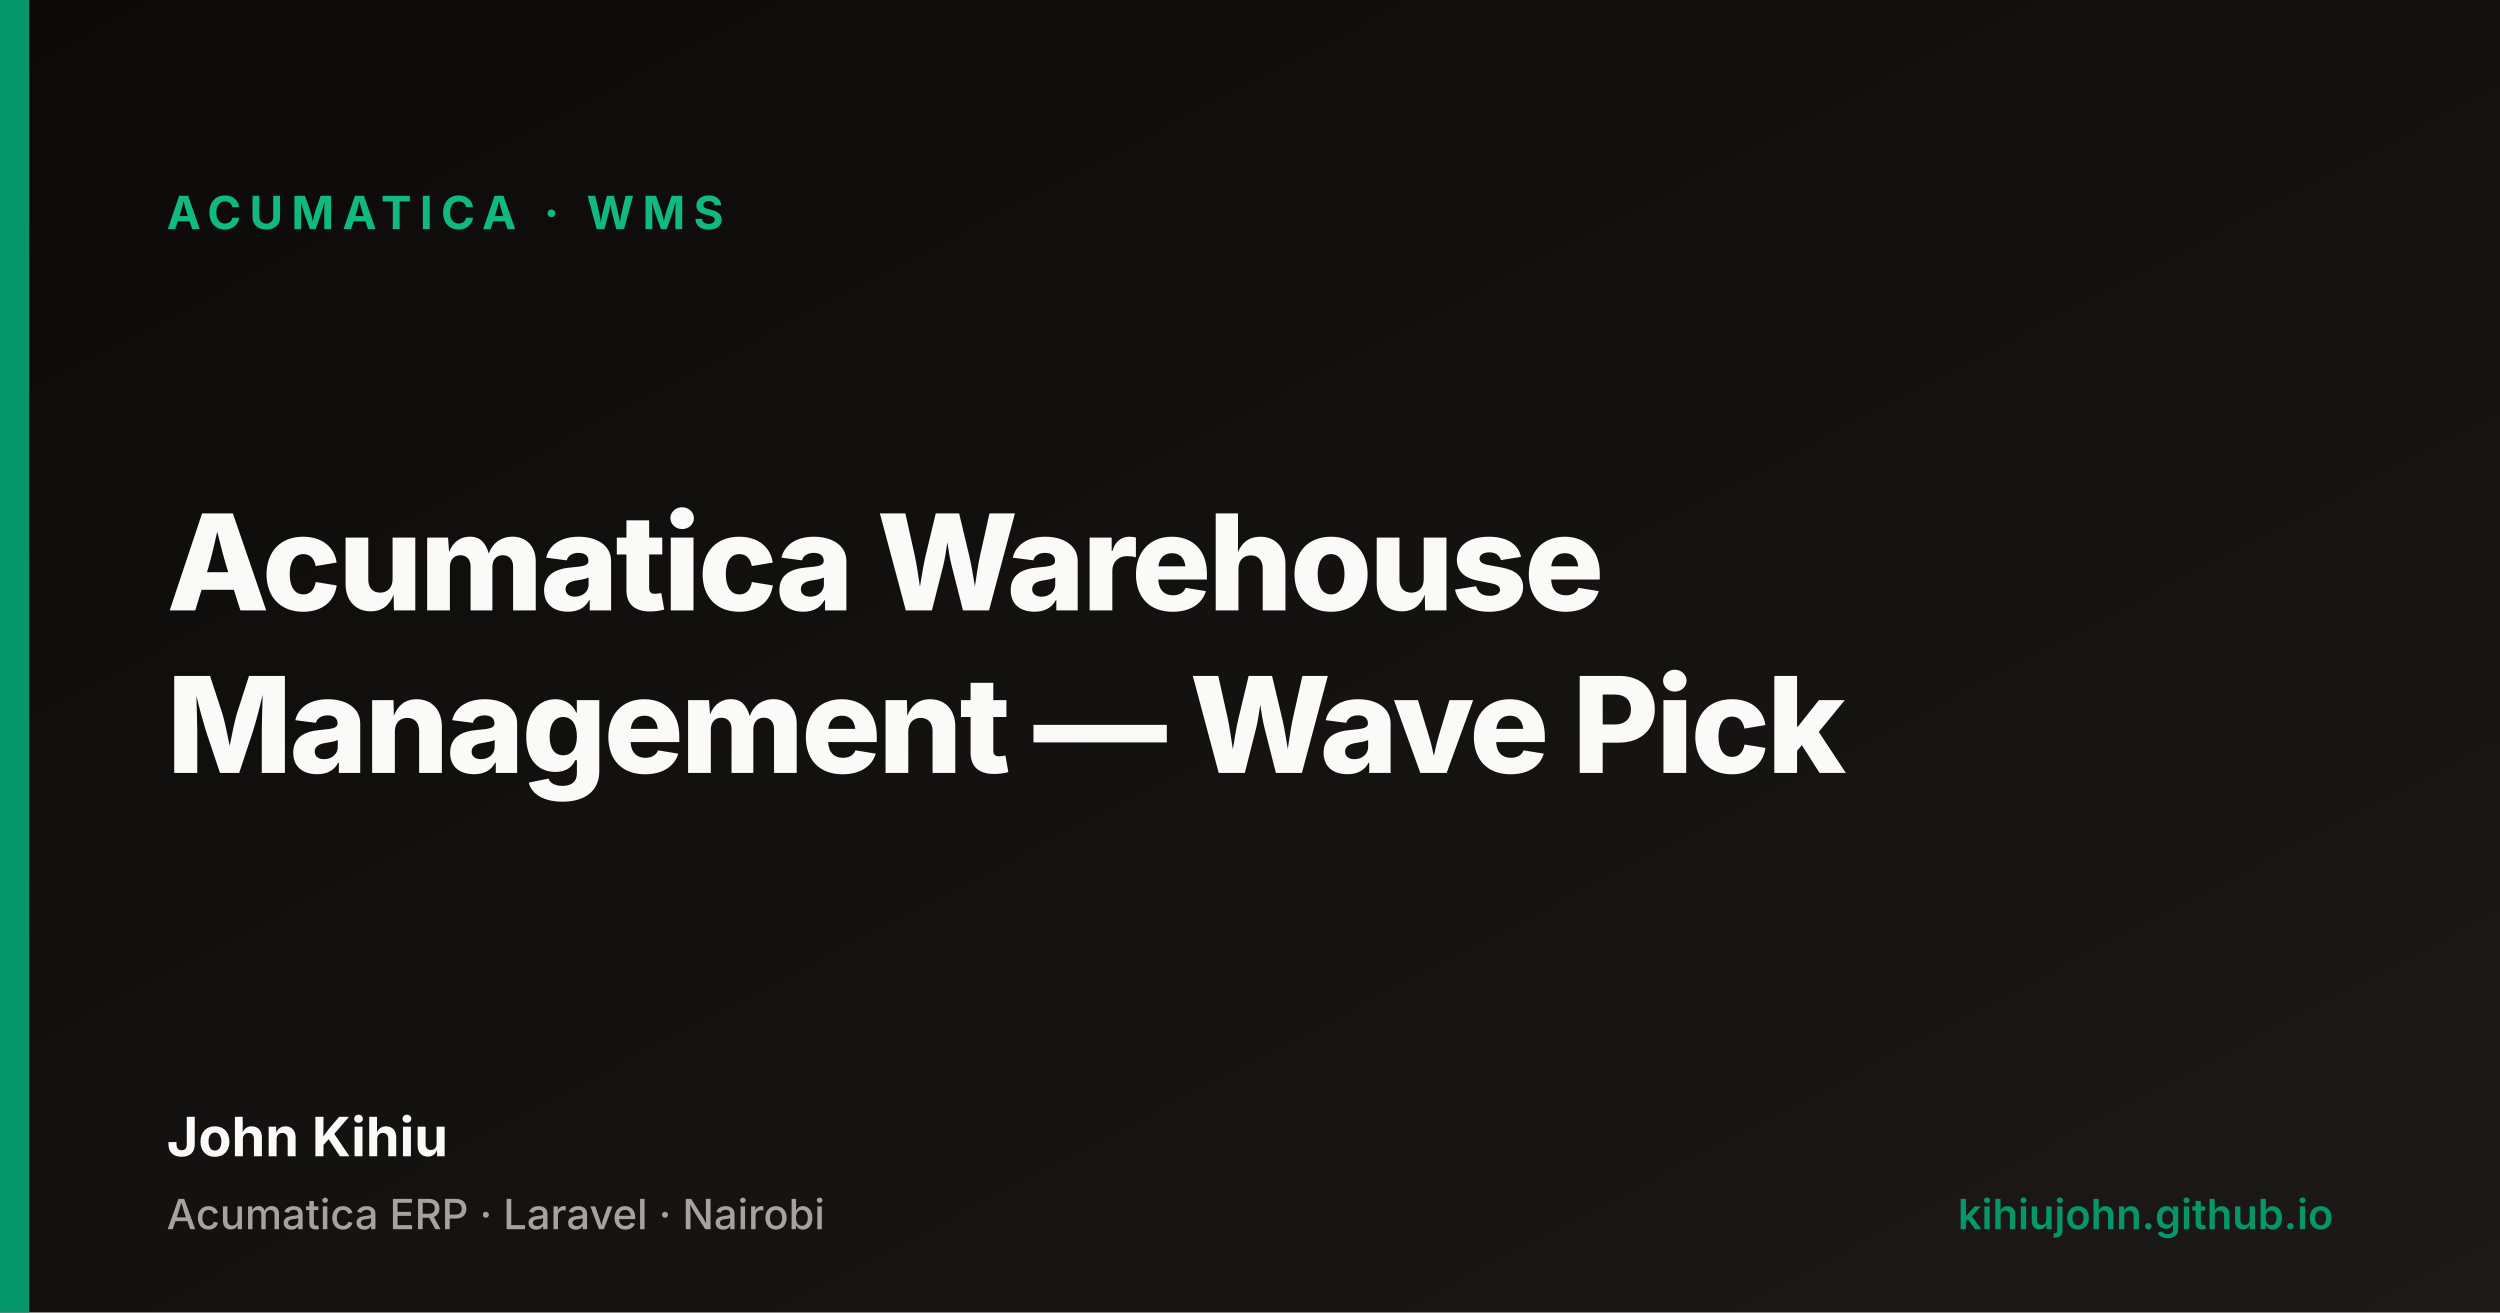
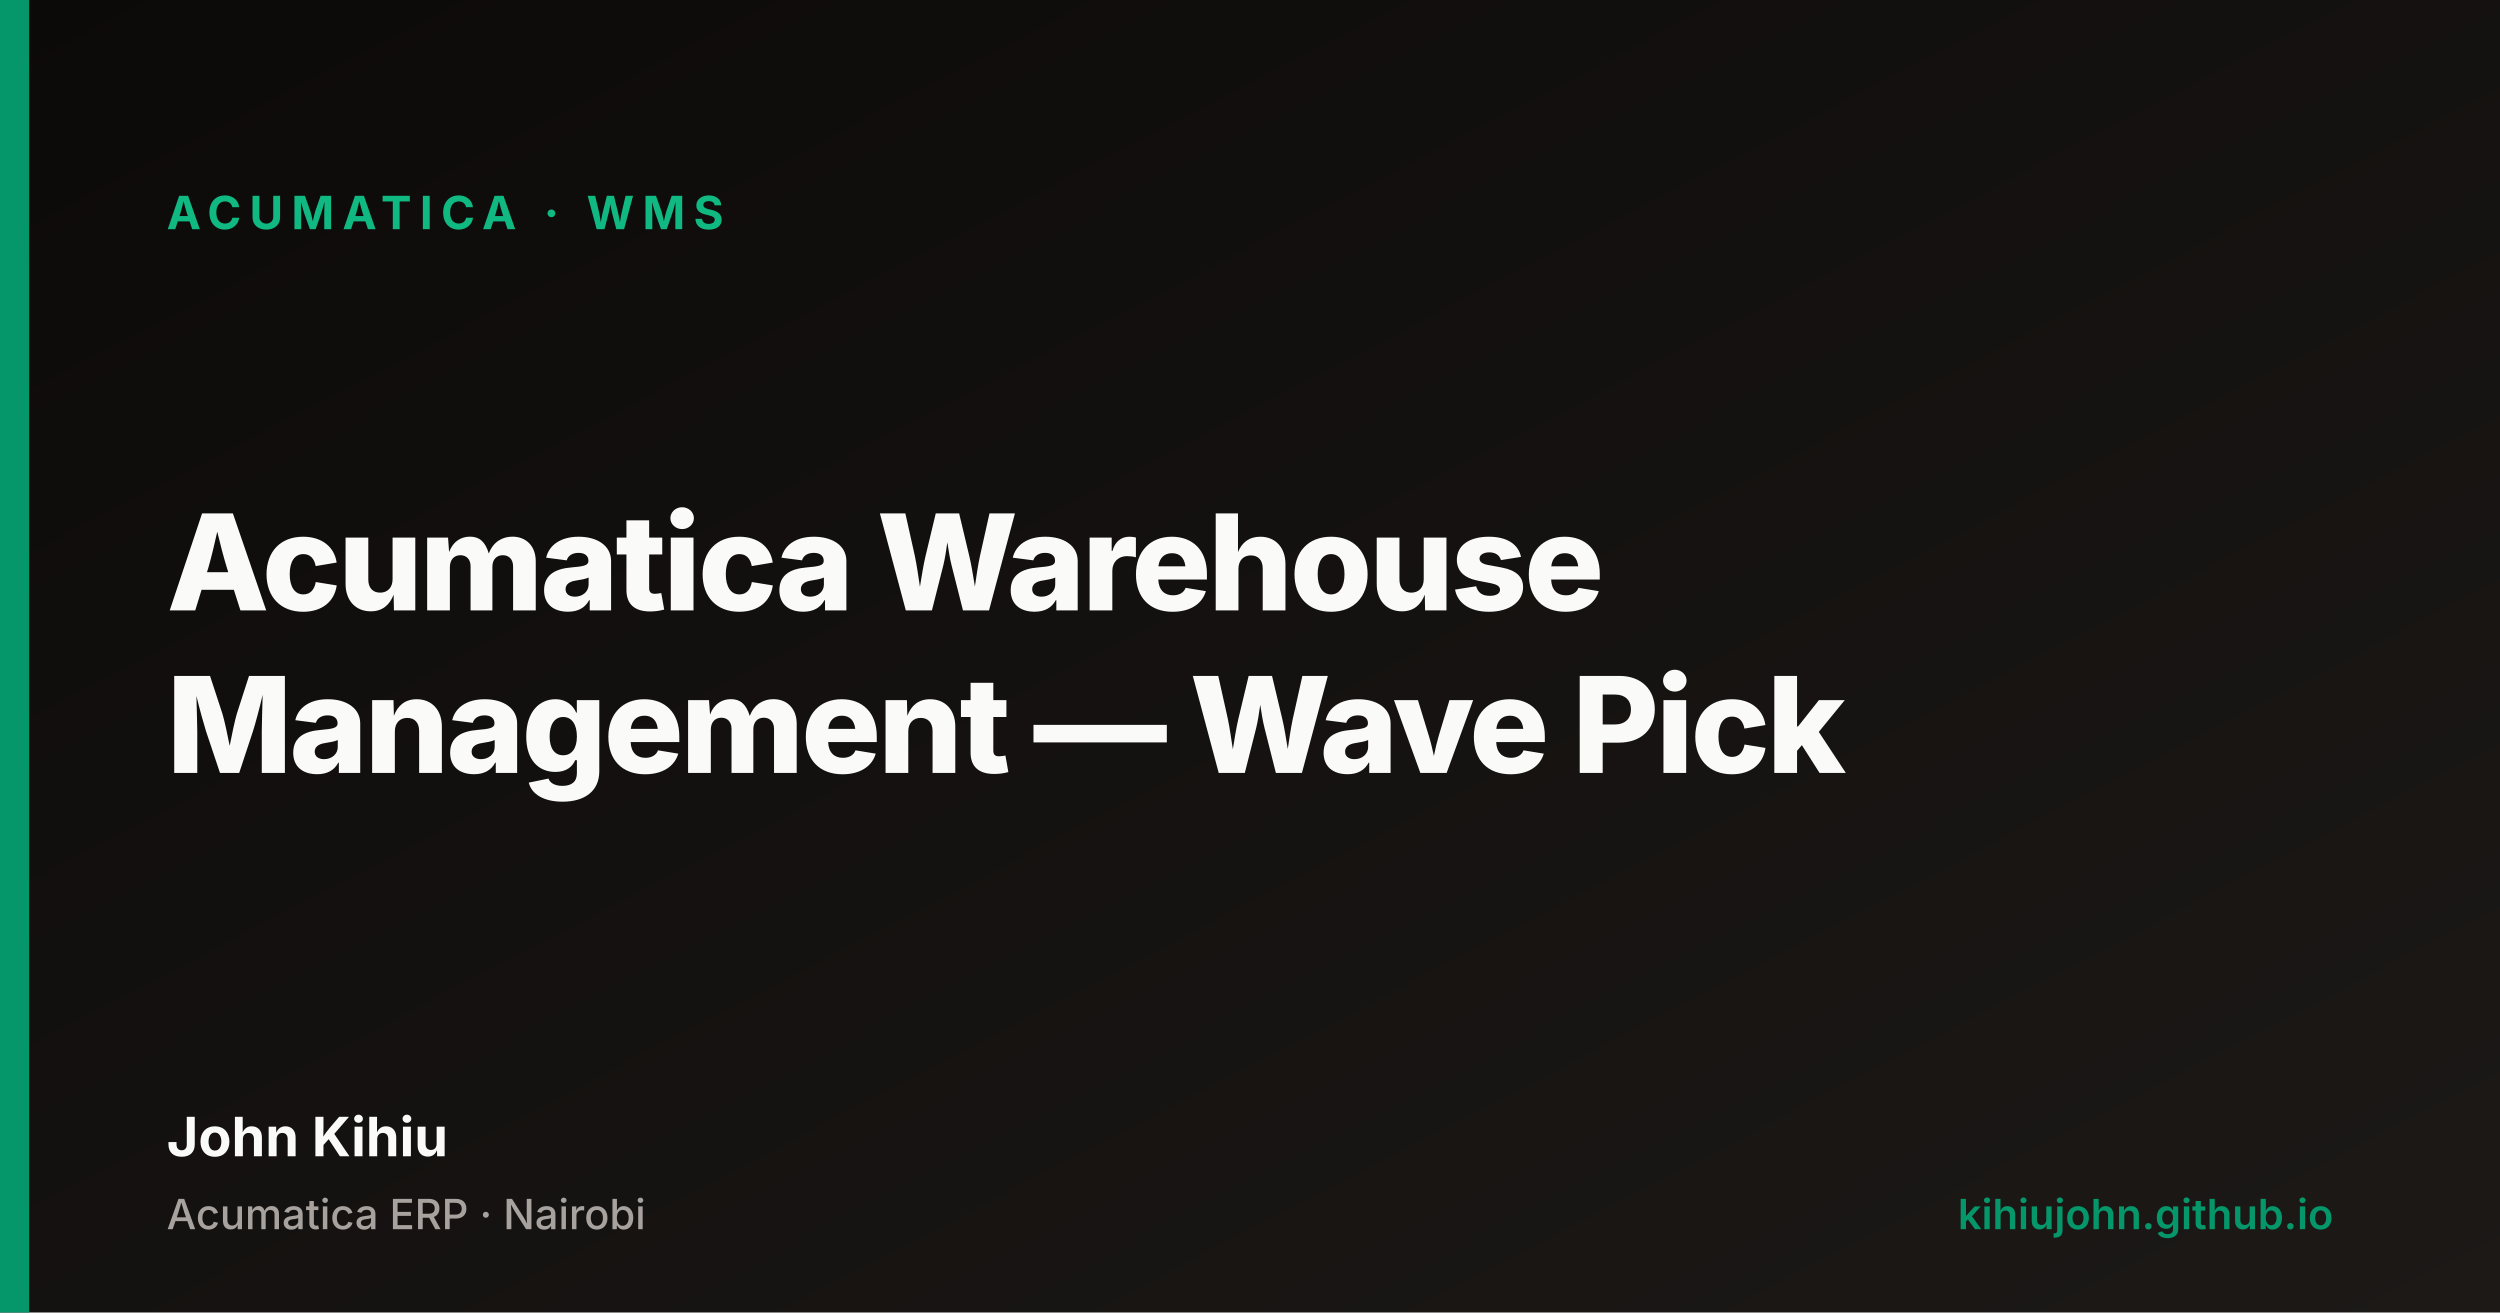
<svg xmlns="http://www.w3.org/2000/svg" viewBox="0 0 1200 630" width="1200" height="630">
  <defs>
    <linearGradient id="bg" x1="0" y1="0" x2="1" y2="1">
      <stop offset="0" stop-color="#0C0A09" />
      <stop offset="1" stop-color="#1C1917" />
    </linearGradient>
  </defs>
  <rect width="1200" height="630" fill="url(#bg)" />
  <rect x="0" y="0" width="14" height="630" fill="#059669" />
  <text x="80" y="110" font-family="Inter, system-ui, sans-serif" font-size="22" font-weight="700" fill="#10B981" letter-spacing="4">ACUMATICA · WMS</text>
  <text x="80" y="293" font-family="Plus Jakarta Sans, Inter, system-ui, sans-serif" font-size="64" font-weight="800" fill="#FAFAF9" letter-spacing="-1.5">Acumatica Warehouse</text>
  <text x="80" y="371" font-family="Plus Jakarta Sans, Inter, system-ui, sans-serif" font-size="64" font-weight="800" fill="#FAFAF9" letter-spacing="-1.5">Management — Wave Pick</text>
  <text x="80" y="555" font-family="Inter, system-ui, sans-serif" font-size="26" font-weight="700" fill="#FAFAF9">John Kihiu</text>
-   <text x="80" y="590" font-family="Inter, system-ui, sans-serif" font-size="20" font-weight="500" fill="#A8A29E">Acumatica ERP · Laravel · Nairobi</text>
+   <text x="80" y="590" font-family="Inter, system-ui, sans-serif" font-size="20" font-weight="500" fill="#A8A29E">Acumatica ERP · Nairobi</text>
  <text x="1120" y="590" font-family="Inter, system-ui, sans-serif" font-size="20" font-weight="600" fill="#059669" text-anchor="end">kihiujohn.github.io</text>
</svg>
